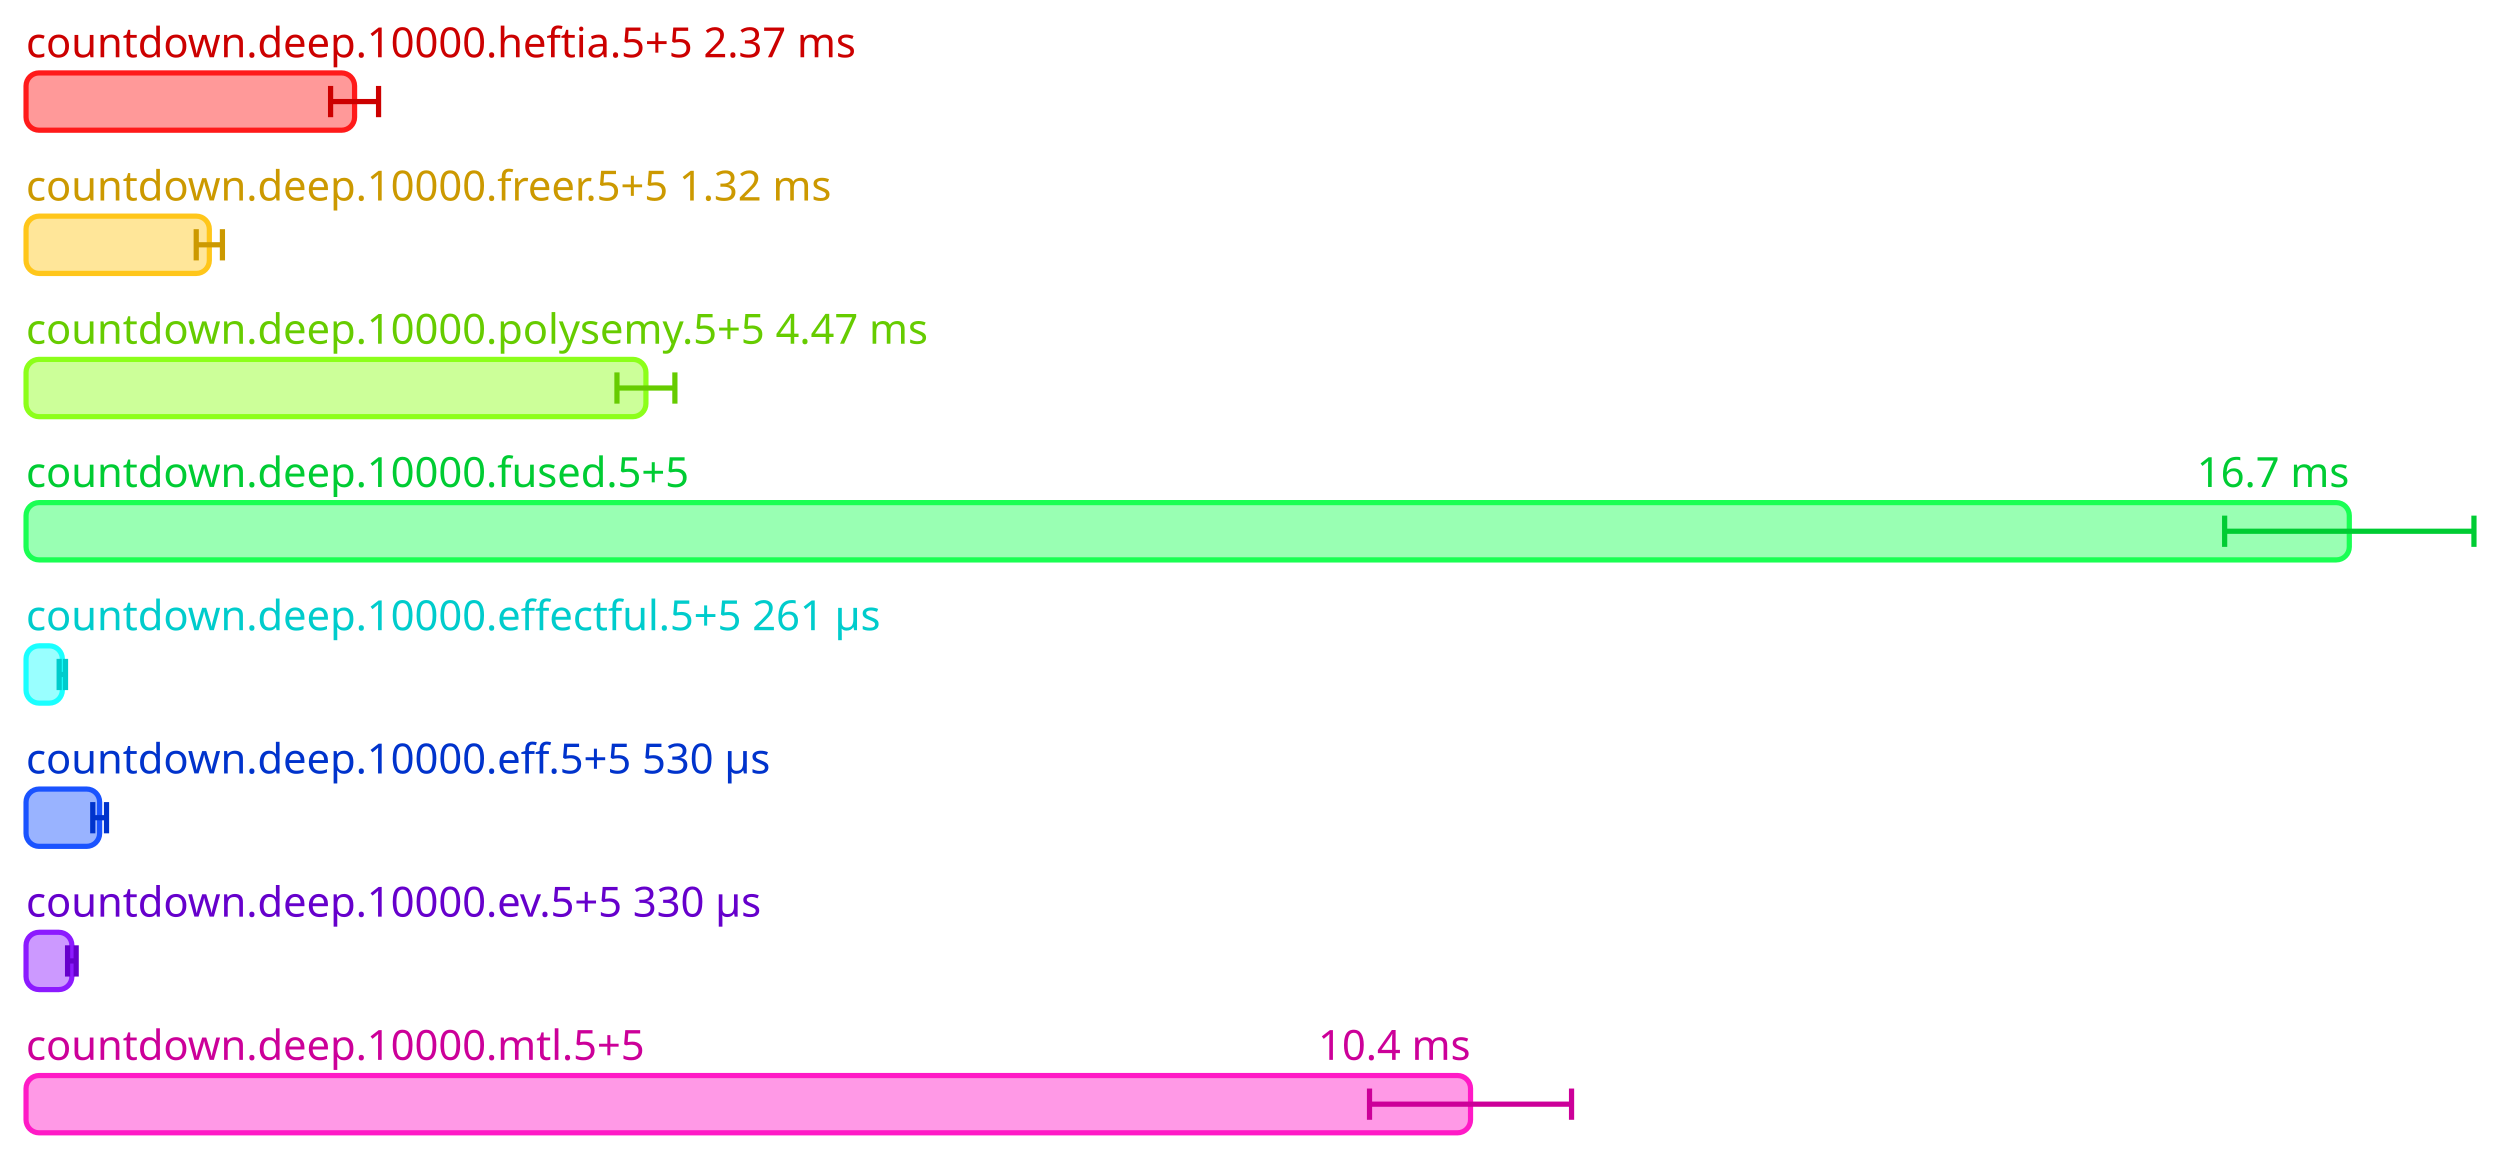
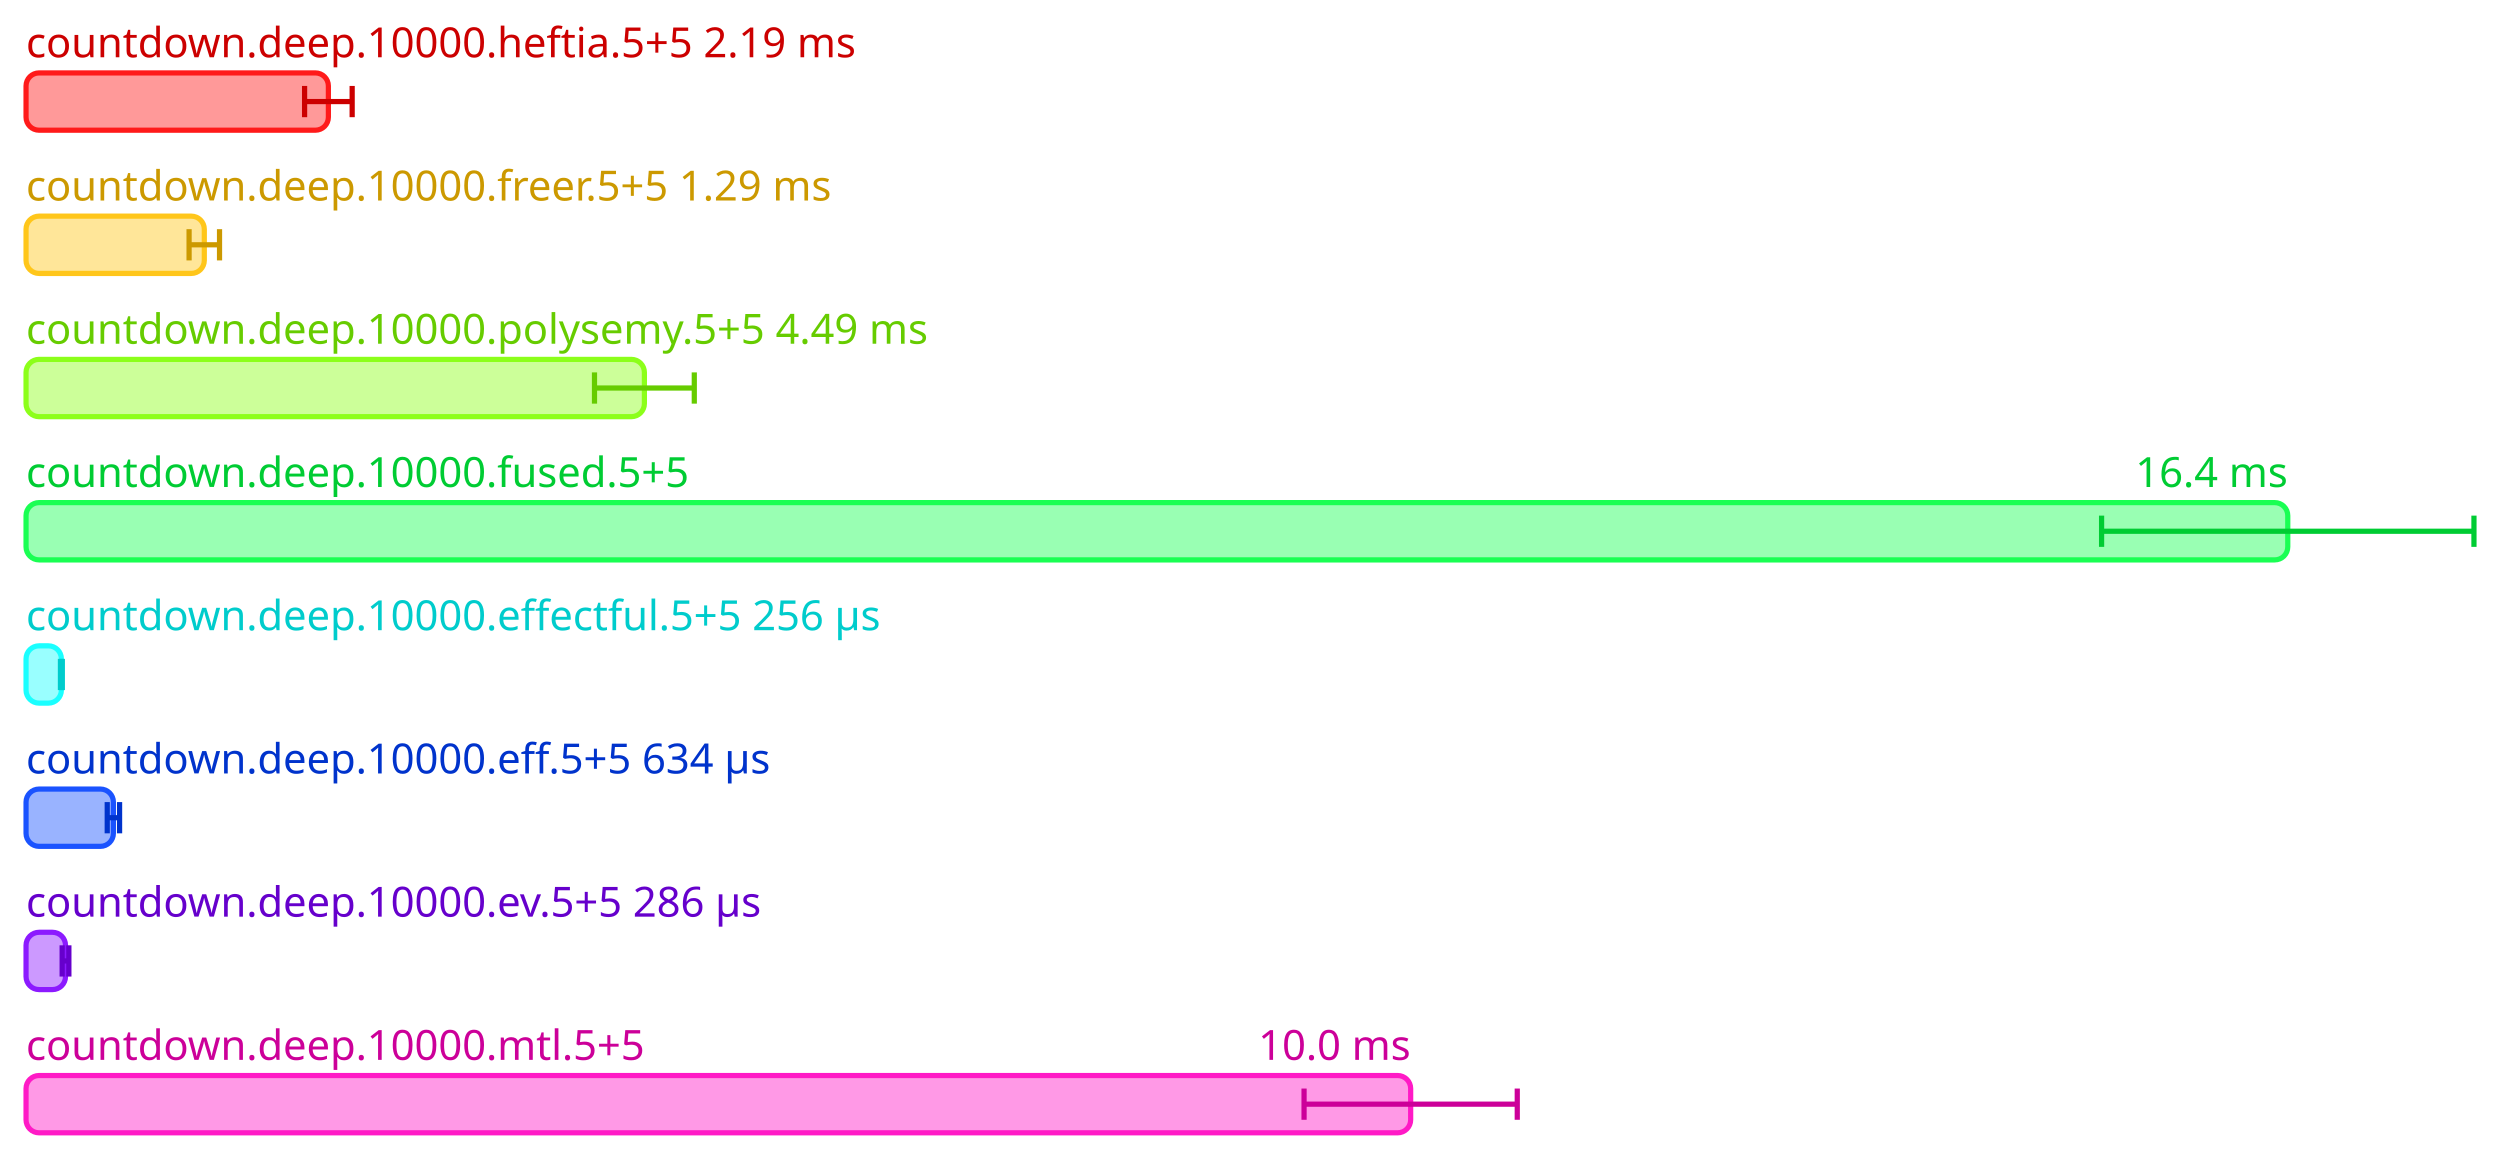
<svg xmlns="http://www.w3.org/2000/svg" height="447" width="960.0" font-size="16" font-family="sans-serif" stroke-width="2">
  <g transform="translate(10.0 0)">
-     <text fill="hsl(0, 100%, 40%)" y="22">countdown.deep.10000.heftia.5+5 2.37 ms</text>
+     <text fill="hsl(0, 100%, 40%)" y="22">countdown.deep.10000.heftia.5+5 2.19 ms</text>
    <g>
-       <rect y="28" rx="5" height="22" width="126.156" fill="hsl(0, 100%, 80%)" stroke="hsl(0, 100%, 55%)" />
+       <rect y="28" rx="5" height="22" width="116.096" fill="hsl(0, 100%, 80%)" stroke="hsl(0, 100%, 55%)" />
      <g stroke="hsl(0, 100%, 40%)">
-         <line x1="116.944" x2="135.367" y1="39" y2="39" />
-         <line x1="116.944" x2="116.944" y1="33" y2="45" />
-         <line x1="135.367" x2="135.367" y1="33" y2="45" />
+         <line x1="106.961" x2="125.23" y1="39" y2="39" />
+         <line x1="106.961" x2="106.961" y1="33" y2="45" />
+         <line x1="125.23" x2="125.23" y1="33" y2="45" />
      </g>
    </g>
-     <text fill="hsl(45, 100%, 40%)" y="77">countdown.deep.10000.freer.5+5 1.32 ms</text>
+     <text fill="hsl(45, 100%, 40%)" y="77">countdown.deep.10000.freer.5+5 1.29 ms</text>
    <g>
-       <rect y="83" rx="5" height="22" width="70.382" fill="hsl(45, 100%, 80%)" stroke="hsl(45, 100%, 55%)" />
+       <rect y="83" rx="5" height="22" width="68.452" fill="hsl(45, 100%, 80%)" stroke="hsl(45, 100%, 55%)" />
      <g stroke="hsl(45, 100%, 40%)">
-         <line x1="65.353" x2="75.411" y1="94" y2="94" />
-         <line x1="65.353" x2="65.353" y1="88" y2="100" />
-         <line x1="75.411" x2="75.411" y1="88" y2="100" />
+         <line x1="62.607" x2="74.297" y1="94" y2="94" />
+         <line x1="62.607" x2="62.607" y1="88" y2="100" />
+         <line x1="74.297" x2="74.297" y1="88" y2="100" />
      </g>
    </g>
-     <text fill="hsl(90, 100%, 40%)" y="132">countdown.deep.10000.polysemy.5+5 4.47 ms</text>
+     <text fill="hsl(90, 100%, 40%)" y="132">countdown.deep.10000.polysemy.5+5 4.49 ms</text>
    <g>
-       <rect y="138" rx="5" height="22" width="238.035" fill="hsl(90, 100%, 80%)" stroke="hsl(90, 100%, 55%)" />
+       <rect y="138" rx="5" height="22" width="237.446" fill="hsl(90, 100%, 80%)" stroke="hsl(90, 100%, 55%)" />
      <g stroke="hsl(90, 100%, 40%)">
-         <line x1="226.913" x2="249.156" y1="149" y2="149" />
-         <line x1="226.913" x2="226.913" y1="143" y2="155" />
-         <line x1="249.156" x2="249.156" y1="143" y2="155" />
+         <line x1="218.285" x2="256.607" y1="149" y2="149" />
+         <line x1="218.285" x2="218.285" y1="143" y2="155" />
+         <line x1="256.607" x2="256.607" y1="143" y2="155" />
      </g>
    </g>
    <g fill="hsl(135, 100%, 40%)">
      <text y="187">countdown.deep.10000.fused.5+5</text>
-       <text y="187" x="892.132" text-anchor="end">16.7 ms</text>
+       <text y="187" x="868.504" text-anchor="end">16.4 ms</text>
    </g>
    <g>
-       <rect y="193" rx="5" height="22" width="892.132" fill="hsl(135, 100%, 80%)" stroke="hsl(135, 100%, 55%)" />
+       <rect y="193" rx="5" height="22" width="868.504" fill="hsl(135, 100%, 80%)" stroke="hsl(135, 100%, 55%)" />
      <g stroke="hsl(135, 100%, 40%)">
-         <line x1="844.264" x2="940.0" y1="204" y2="204" />
-         <line x1="844.264" x2="844.264" y1="198" y2="210" />
+         <line x1="797.008" x2="940.0" y1="204" y2="204" />
+         <line x1="797.008" x2="797.008" y1="198" y2="210" />
        <line x1="940.0" x2="940.0" y1="198" y2="210" />
      </g>
    </g>
-     <text fill="hsl(180, 100%, 40%)" y="242">countdown.deep.10000.effectful.5+5 261  μs</text>
+     <text fill="hsl(180, 100%, 40%)" y="242">countdown.deep.10000.effectful.5+5 256  μs</text>
    <g>
-       <rect y="248" rx="5" height="22" width="13.937" fill="hsl(180, 100%, 80%)" stroke="hsl(180, 100%, 55%)" />
+       <rect y="248" rx="5" height="22" width="13.571" fill="hsl(180, 100%, 80%)" stroke="hsl(180, 100%, 55%)" />
      <g stroke="hsl(180, 100%, 40%)">
-         <line x1="12.719" x2="15.155" y1="259" y2="259" />
-         <line x1="12.719" x2="12.719" y1="253" y2="265" />
-         <line x1="15.155" x2="15.155" y1="253" y2="265" />
+         <line x1="13.206" x2="13.936" y1="259" y2="259" />
+         <line x1="13.206" x2="13.206" y1="253" y2="265" />
+         <line x1="13.936" x2="13.936" y1="253" y2="265" />
      </g>
    </g>
-     <text fill="hsl(225, 100%, 40%)" y="297">countdown.deep.10000.eff.5+5 530  μs</text>
+     <text fill="hsl(225, 100%, 40%)" y="297">countdown.deep.10000.eff.5+5 634  μs</text>
    <g>
-       <rect y="303" rx="5" height="22" width="28.259" fill="hsl(225, 100%, 80%)" stroke="hsl(225, 100%, 55%)" />
+       <rect y="303" rx="5" height="22" width="33.547" fill="hsl(225, 100%, 80%)" stroke="hsl(225, 100%, 55%)" />
      <g stroke="hsl(225, 100%, 40%)">
-         <line x1="25.618" x2="30.899" y1="314" y2="314" />
-         <line x1="25.618" x2="25.618" y1="308" y2="320" />
-         <line x1="30.899" x2="30.899" y1="308" y2="320" />
+         <line x1="31.178" x2="35.916" y1="314" y2="314" />
+         <line x1="31.178" x2="31.178" y1="308" y2="320" />
+         <line x1="35.916" x2="35.916" y1="308" y2="320" />
      </g>
    </g>
-     <text fill="hsl(270, 100%, 40%)" y="352">countdown.deep.10000.ev.5+5 330  μs</text>
+     <text fill="hsl(270, 100%, 40%)" y="352">countdown.deep.10000.ev.5+5 286  μs</text>
    <g>
-       <rect y="358" rx="5" height="22" width="17.599" fill="hsl(270, 100%, 80%)" stroke="hsl(270, 100%, 55%)" />
+       <rect y="358" rx="5" height="22" width="15.155" fill="hsl(270, 100%, 80%)" stroke="hsl(270, 100%, 55%)" />
      <g stroke="hsl(270, 100%, 40%)">
-         <line x1="15.948" x2="19.251" y1="369" y2="369" />
-         <line x1="15.948" x2="15.948" y1="363" y2="375" />
-         <line x1="19.251" x2="19.251" y1="363" y2="375" />
+         <line x1="13.862" x2="16.447" y1="369" y2="369" />
+         <line x1="13.862" x2="13.862" y1="363" y2="375" />
+         <line x1="16.447" x2="16.447" y1="363" y2="375" />
      </g>
    </g>
    <g fill="hsl(315, 100%, 40%)">
      <text y="407">countdown.deep.10000.mtl.5+5</text>
-       <text y="407" x="554.684" text-anchor="end">10.4 ms</text>
+       <text y="407" x="531.694" text-anchor="end">10.0 ms</text>
    </g>
    <g>
-       <rect y="413" rx="5" height="22" width="554.684" fill="hsl(315, 100%, 80%)" stroke="hsl(315, 100%, 55%)" />
+       <rect y="413" rx="5" height="22" width="531.694" fill="hsl(315, 100%, 80%)" stroke="hsl(315, 100%, 55%)" />
      <g stroke="hsl(315, 100%, 40%)">
-         <line x1="515.895" x2="593.473" y1="424" y2="424" />
-         <line x1="515.895" x2="515.895" y1="418" y2="430" />
-         <line x1="593.473" x2="593.473" y1="418" y2="430" />
+         <line x1="490.759" x2="572.629" y1="424" y2="424" />
+         <line x1="490.759" x2="490.759" y1="418" y2="430" />
+         <line x1="572.629" x2="572.629" y1="418" y2="430" />
      </g>
    </g>
  </g>
</svg>
